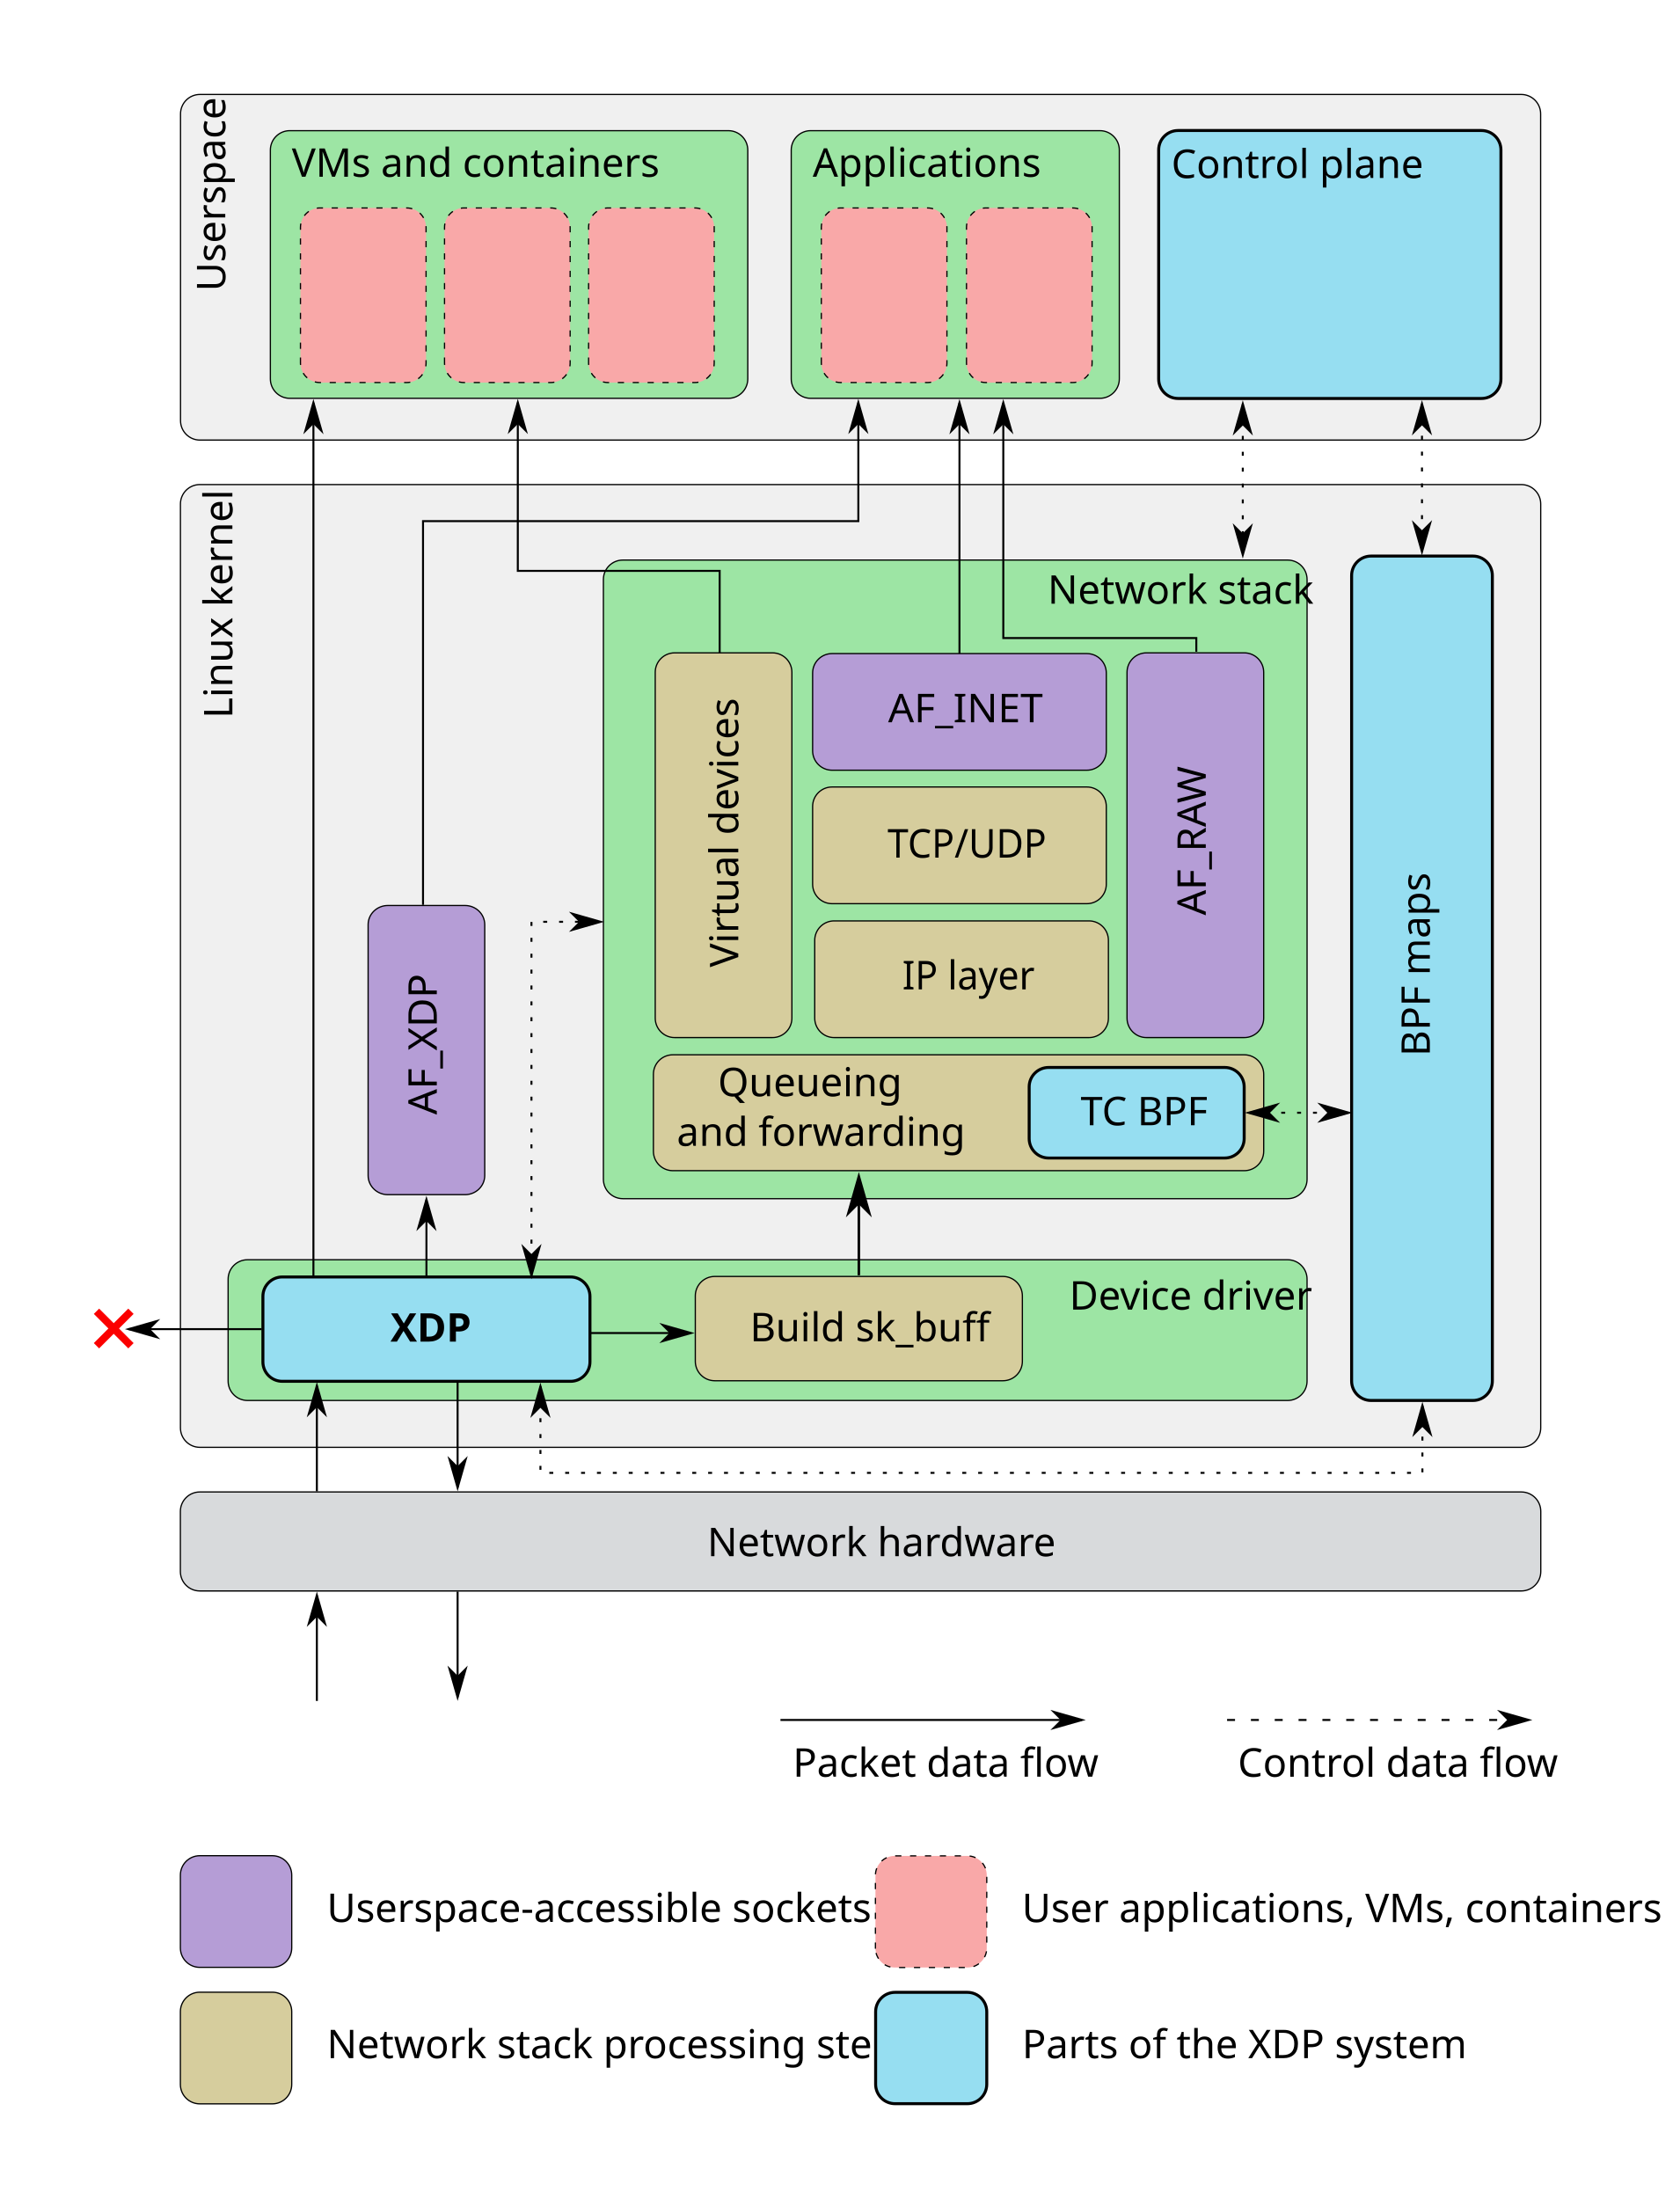
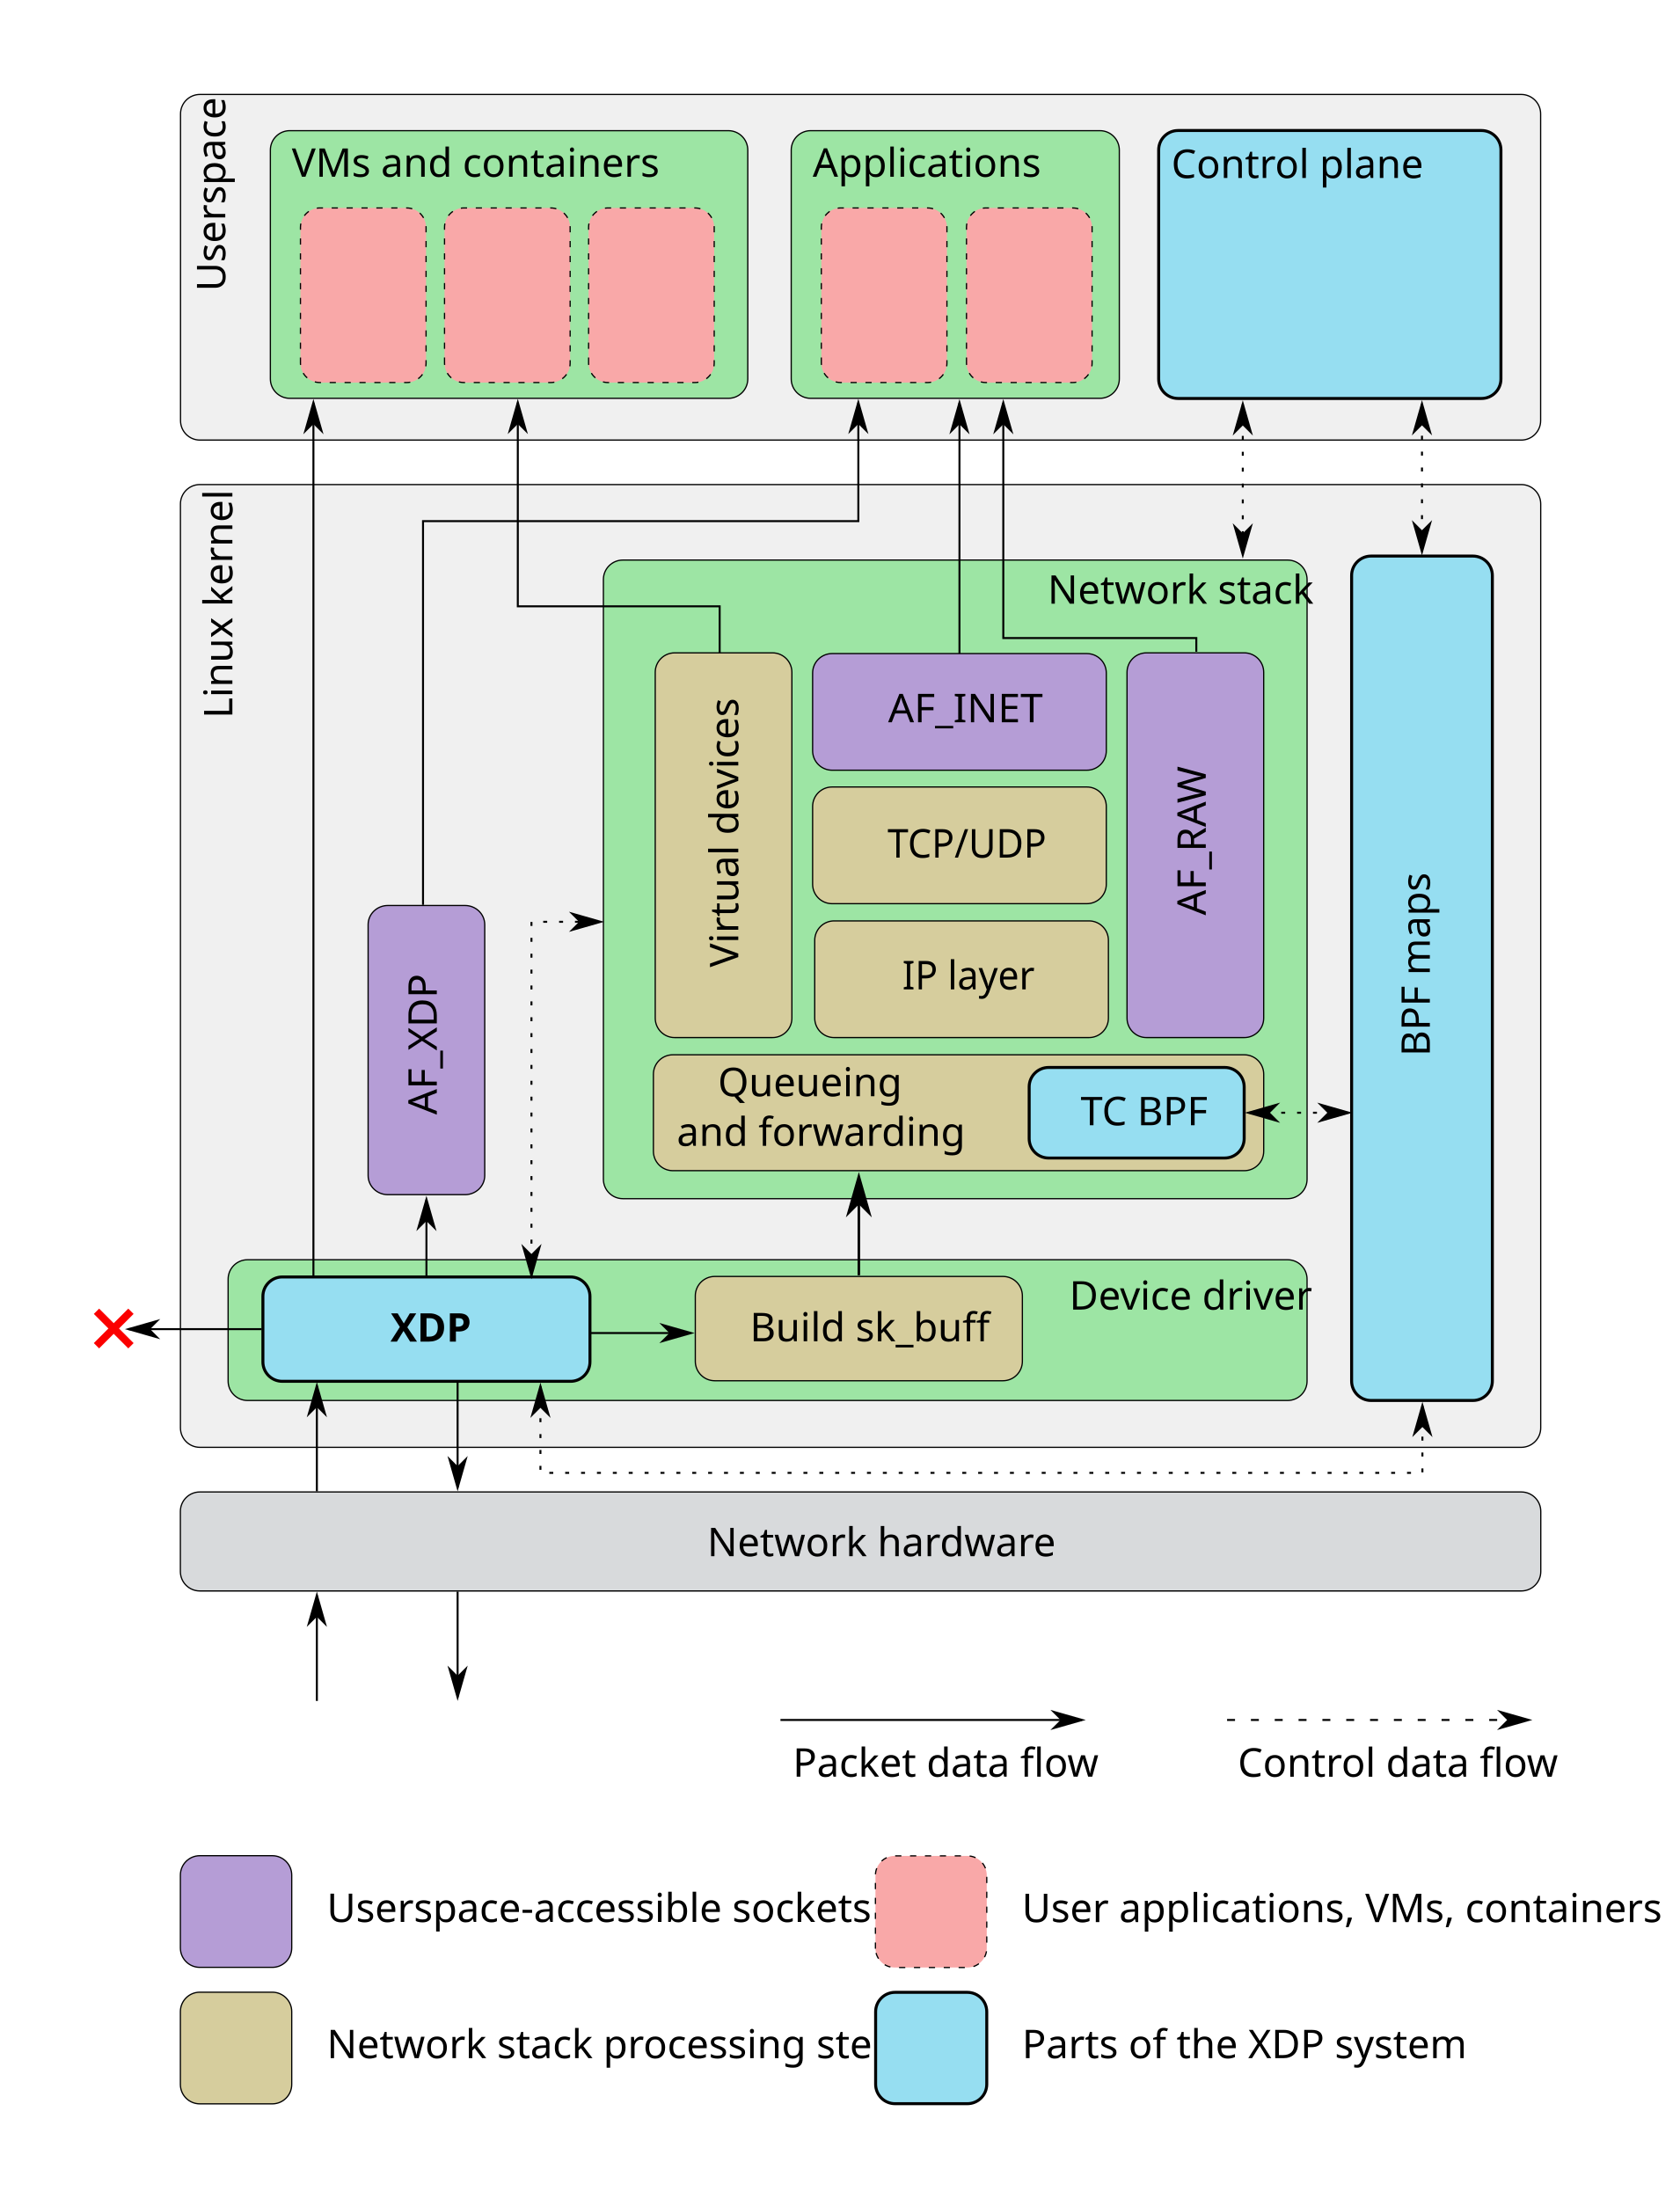
<svg xmlns="http://www.w3.org/2000/svg" width="179.042mm" height="234.377mm" viewBox="0 0 179.042 234.377" version="1.1" id="svg8">
  <defs id="defs2">
    <marker style="overflow:visible" id="marker1504" refX="0" refY="0" orient="auto">
      <path transform="matrix(-0.8,0,0,-0.8,-10,0)" style="fill:#000000;fill-opacity:1;fill-rule:evenodd;stroke:#000000;stroke-width:1pt;stroke-opacity:1" d="M 0,0 5,-5 -12.5,0 5,5 Z" id="path1502" />
    </marker>
    <marker orient="auto" refY="0" refX="0" id="marker1328" style="overflow:visible">
      <path id="path1068" d="M 0,0 5,-5 -12.5,0 5,5 Z" style="fill:#000000;fill-opacity:1;fill-rule:evenodd;stroke:#000000;stroke-width:1pt;stroke-opacity:1" transform="matrix(-0.8,0,0,-0.8,-10,0)" />
    </marker>
    <marker style="overflow:visible" id="marker19500" refX="0" refY="0" orient="auto">
      <path transform="matrix(-0.8,0,0,-0.8,-10,0)" style="fill:#000000;fill-opacity:1;fill-rule:evenodd;stroke:#000000;stroke-width:1pt;stroke-opacity:1" d="M 0,0 5,-5 -12.5,0 5,5 Z" id="path19498" />
    </marker>
    <marker style="overflow:visible" id="marker18938" refX="0" refY="0" orient="auto">
      <path transform="matrix(0.8,0,0,0.8,10,0)" style="fill:#000000;fill-opacity:1;fill-rule:evenodd;stroke:#000000;stroke-width:1pt;stroke-opacity:1" d="M 0,0 5,-5 -12.5,0 5,5 Z" id="path18936" />
    </marker>
    <marker orient="auto" refY="0" refX="0" id="marker18414" style="overflow:visible">
      <path id="path18412" d="M 0,0 5,-5 -12.5,0 5,5 Z" style="fill:#000000;fill-opacity:1;fill-rule:evenodd;stroke:#000000;stroke-width:1pt;stroke-opacity:1" transform="matrix(-0.8,0,0,-0.8,-10,0)" />
    </marker>
    <marker style="overflow:visible" id="marker18194" refX="0" refY="0" orient="auto">
      <path transform="matrix(0.8,0,0,0.8,10,0)" style="fill:#000000;fill-opacity:1;fill-rule:evenodd;stroke:#000000;stroke-width:1pt;stroke-opacity:1" d="M 0,0 5,-5 -12.5,0 5,5 Z" id="path18192" />
    </marker>
    <marker style="overflow:visible" id="marker17589" refX="0" refY="0" orient="auto">
      <path transform="matrix(-0.8,0,0,-0.8,-10,0)" style="fill:#000000;fill-opacity:1;fill-rule:evenodd;stroke:#000000;stroke-width:1pt;stroke-opacity:1" d="M 0,0 5,-5 -12.5,0 5,5 Z" id="path17587" />
    </marker>
    <marker orient="auto" refY="0" refX="0" id="marker17381" style="overflow:visible">
      <path id="path17379" d="M 0,0 5,-5 -12.5,0 5,5 Z" style="fill:#000000;fill-opacity:1;fill-rule:evenodd;stroke:#000000;stroke-width:1pt;stroke-opacity:1" transform="matrix(0.8,0,0,0.8,10,0)" />
    </marker>
    <marker orient="auto" refY="0" refX="0" id="marker16937" style="overflow:visible">
      <path id="path16935" d="M 0,0 5,-5 -12.5,0 5,5 Z" style="fill:#000000;fill-opacity:1;fill-rule:evenodd;stroke:#000000;stroke-width:1pt;stroke-opacity:1" transform="matrix(-0.8,0,0,-0.8,-10,0)" />
    </marker>
    <marker style="overflow:visible" id="marker16467" refX="0" refY="0" orient="auto">
      <path transform="matrix(-0.8,0,0,-0.8,-10,0)" style="fill:#000000;fill-opacity:1;fill-rule:evenodd;stroke:#000000;stroke-width:1pt;stroke-opacity:1" d="M 0,0 5,-5 -12.5,0 5,5 Z" id="path16465" />
    </marker>
    <marker orient="auto" refY="0" refX="0" id="marker13022" style="overflow:visible">
      <path id="path13020" d="M 0,0 5,-5 -12.5,0 5,5 Z" style="fill:#000000;fill-opacity:1;fill-rule:evenodd;stroke:#000000;stroke-width:1pt;stroke-opacity:1" transform="matrix(-0.8,0,0,-0.8,-10,0)" />
    </marker>
    <marker orient="auto" refY="0" refX="0" id="marker12326" style="overflow:visible">
      <path id="path12324" d="M 0,0 5,-5 -12.5,0 5,5 Z" style="fill:#000000;fill-opacity:1;fill-rule:evenodd;stroke:#000000;stroke-width:1pt;stroke-opacity:1" transform="matrix(-0.8,0,0,-0.8,-10,0)" />
    </marker>
    <marker style="overflow:visible" id="marker10269" refX="0" refY="0" orient="auto">
      <path transform="matrix(-0.8,0,0,-0.8,-10,0)" style="fill:#000000;fill-opacity:1;fill-rule:evenodd;stroke:#000000;stroke-width:1pt;stroke-opacity:1" d="M 0,0 5,-5 -12.5,0 5,5 Z" id="path10267" />
    </marker>
    <marker orient="auto" refY="0" refX="0" id="marker9035" style="overflow:visible">
      <path id="path9033" d="M 0,0 5,-5 -12.5,0 5,5 Z" style="fill:#000000;fill-opacity:1;fill-rule:evenodd;stroke:#000000;stroke-width:1pt;stroke-opacity:1" transform="matrix(-0.8,0,0,-0.8,-10,0)" />
    </marker>
    <marker style="overflow:visible" id="marker8605" refX="0" refY="0" orient="auto">
      <path transform="matrix(0.8,0,0,0.8,10,0)" style="fill:#000000;fill-opacity:1;fill-rule:evenodd;stroke:#000000;stroke-width:1pt;stroke-opacity:1" d="M 0,0 5,-5 -12.5,0 5,5 Z" id="path8603" />
    </marker>
    <marker style="overflow:visible" id="marker8463" refX="0" refY="0" orient="auto">
      <path transform="matrix(0.8,0,0,0.8,10,0)" style="fill:#000000;fill-opacity:1;fill-rule:evenodd;stroke:#000000;stroke-width:1pt;stroke-opacity:1" d="M 0,0 5,-5 -12.5,0 5,5 Z" id="path8461" />
    </marker>
    <marker orient="auto" refY="0" refX="0" id="marker7677" style="overflow:visible">
      <path id="path7675" d="M 0,0 5,-5 -12.5,0 5,5 Z" style="fill:#000000;fill-opacity:1;fill-rule:evenodd;stroke:#000000;stroke-width:1pt;stroke-opacity:1" transform="matrix(-0.8,0,0,-0.8,-10,0)" />
    </marker>
    <marker orient="auto" refY="0" refX="0" id="marker7661" style="overflow:visible">
      <path id="path7659" d="M 0,0 5,-5 -12.5,0 5,5 Z" style="fill:#000000;fill-opacity:1;fill-rule:evenodd;stroke:#000000;stroke-width:1pt;stroke-opacity:1" transform="matrix(-0.8,0,0,-0.8,-10,0)" />
    </marker>
    <marker orient="auto" refY="0" refX="0" id="marker7537" style="overflow:visible">
      <path id="path7535" d="M 0,0 5,-5 -12.5,0 5,5 Z" style="fill:#000000;fill-opacity:1;fill-rule:evenodd;stroke:#000000;stroke-width:1pt;stroke-opacity:1" transform="matrix(-0.8,0,0,-0.8,-10,0)" />
    </marker>
    <marker orient="auto" refY="0" refX="0" id="marker7389" style="overflow:visible">
      <path id="path7387" d="M 0,0 5,-5 -12.5,0 5,5 Z" style="fill:#000000;fill-opacity:1;fill-rule:evenodd;stroke:#000000;stroke-width:1pt;stroke-opacity:1" transform="matrix(0.8,0,0,0.8,10,0)" />
    </marker>
    <marker orient="auto" refY="0" refX="0" id="marker7379" style="overflow:visible">
      <path id="path7377" d="M 0,0 5,-5 -12.5,0 5,5 Z" style="fill:#000000;fill-opacity:1;fill-rule:evenodd;stroke:#000000;stroke-width:1pt;stroke-opacity:1" transform="matrix(0.8,0,0,0.8,10,0)" />
    </marker>
    <marker orient="auto" refY="0" refX="0" id="marker7267" style="overflow:visible">
      <path id="path7265" d="M 0,0 5,-5 -12.5,0 5,5 Z" style="fill:#000000;fill-opacity:1;fill-rule:evenodd;stroke:#000000;stroke-width:1pt;stroke-opacity:1" transform="matrix(0.8,0,0,0.8,10,0)" />
    </marker>
    <marker orient="auto" refY="0" refX="0" id="marker6837" style="overflow:visible">
      <path id="path6835" d="M 0,0 5,-5 -12.5,0 5,5 Z" style="fill:#000000;fill-opacity:1;fill-rule:evenodd;stroke:#000000;stroke-width:1pt;stroke-opacity:1" transform="matrix(-0.4,0,0,-0.4,-4,0)" />
    </marker>
    <marker orient="auto" refY="0" refX="0" id="marker6713" style="overflow:visible">
      <path id="path6711" d="M 0,0 5,-5 -12.5,0 5,5 Z" style="fill:#000000;fill-opacity:1;fill-rule:evenodd;stroke:#000000;stroke-width:1pt;stroke-opacity:1" transform="matrix(0.4,0,0,0.4,4,0)" />
    </marker>
    <marker style="overflow:visible" id="marker6431" refX="0" refY="0" orient="auto">
      <path transform="matrix(-0.4,0,0,-0.4,-4,0)" style="fill:#000000;fill-opacity:1;fill-rule:evenodd;stroke:#000000;stroke-width:1pt;stroke-opacity:1" d="M 0,0 5,-5 -12.5,0 5,5 Z" id="path6429" />
    </marker>
    <marker style="overflow:visible" id="marker6421" refX="0" refY="0" orient="auto">
      <path transform="matrix(-0.4,0,0,-0.4,-4,0)" style="fill:#000000;fill-opacity:1;fill-rule:evenodd;stroke:#000000;stroke-width:1pt;stroke-opacity:1" d="M 0,0 5,-5 -12.5,0 5,5 Z" id="path6419" />
    </marker>
    <marker orient="auto" refY="0" refX="0" id="marker5585" style="overflow:visible">
      <path id="path5583" d="M 0,0 5,-5 -12.5,0 5,5 Z" style="fill:#000000;fill-opacity:1;fill-rule:evenodd;stroke:#000000;stroke-width:1pt;stroke-opacity:1" transform="matrix(-0.8,0,0,-0.8,-10,0)" />
    </marker>
    <marker orient="auto" refY="0" refX="0" id="marker5539" style="overflow:visible">
      <path id="path5537" d="M 0,0 5,-5 -12.5,0 5,5 Z" style="fill:#000000;fill-opacity:1;fill-rule:evenodd;stroke:#000000;stroke-width:1pt;stroke-opacity:1" transform="matrix(-0.8,0,0,-0.8,-10,0)" />
    </marker>
    <marker style="overflow:visible" id="marker5476" refX="0" refY="0" orient="auto">
      <path transform="matrix(-0.8,0,0,-0.8,-10,0)" style="fill:#000000;fill-opacity:1;fill-rule:evenodd;stroke:#000000;stroke-width:1pt;stroke-opacity:1" d="M 0,0 5,-5 -12.5,0 5,5 Z" id="path5474" />
    </marker>
    <marker style="overflow:visible" id="marker5414" refX="0" refY="0" orient="auto">
      <path transform="matrix(-0.8,0,0,-0.8,-10,0)" style="fill:#000000;fill-opacity:1;fill-rule:evenodd;stroke:#000000;stroke-width:1pt;stroke-opacity:1" d="M 0,0 5,-5 -12.5,0 5,5 Z" id="path5412" />
    </marker>
    <marker style="overflow:visible" id="marker5392" refX="0" refY="0" orient="auto">
      <path transform="matrix(-0.8,0,0,-0.8,-10,0)" style="fill:#000000;fill-opacity:1;fill-rule:evenodd;stroke:#000000;stroke-width:1pt;stroke-opacity:1" d="M 0,0 5,-5 -12.5,0 5,5 Z" id="path5390" />
    </marker>
    <marker orient="auto" refY="0" refX="0" id="Arrow1Lend" style="overflow:visible">
      <path id="path5111" d="M 0,0 5,-5 -12.5,0 5,5 Z" style="fill:#000000;fill-opacity:1;fill-rule:evenodd;stroke:#000000;stroke-width:1pt;stroke-opacity:1" transform="matrix(-0.8,0,0,-0.8,-10,0)" />
    </marker>
    <marker style="overflow:visible" id="marker9209-7" refX="0" refY="0" orient="auto">
      <path transform="matrix(-0.8,0,0,-0.8,-10,0)" style="fill:#000000;fill-opacity:1;fill-rule:evenodd;stroke:#000000;stroke-width:1pt;stroke-opacity:1" d="M 0,0 5,-5 -12.5,0 5,5 Z" id="path9207-7" />
    </marker>
    <marker orient="auto" refY="0" refX="0" id="marker13022-6" style="overflow:visible">
      <path id="path13020-9" d="M 0,0 5,-5 -12.5,0 5,5 Z" style="fill:#000000;fill-opacity:1;fill-rule:evenodd;stroke:#000000;stroke-width:1pt;stroke-opacity:1" transform="matrix(-0.8,0,0,-0.8,-10,0)" />
    </marker>
    <marker style="overflow:visible" id="marker9209-7-6" refX="0" refY="0" orient="auto">
      <path transform="matrix(-0.8,0,0,-0.8,-10,0)" style="fill:#000000;fill-opacity:1;fill-rule:evenodd;stroke:#000000;stroke-width:1pt;stroke-opacity:1" d="M 0,0 5,-5 -12.5,0 5,5 Z" id="path9207-7-5" />
    </marker>
    <marker style="overflow:visible" id="marker9209-7-3" refX="0" refY="0" orient="auto">
      <path transform="matrix(-0.8,0,0,-0.8,-10,0)" style="fill:#000000;fill-opacity:1;fill-rule:evenodd;stroke:#000000;stroke-width:1pt;stroke-opacity:1" d="M 0,0 5,-5 -12.5,0 5,5 Z" id="path9207-7-8" />
    </marker>
    <marker style="overflow:visible" id="marker9209-7-6-7" refX="0" refY="0" orient="auto">
      <path transform="matrix(-0.8,0,0,-0.8,-10,0)" style="fill:#000000;fill-opacity:1;fill-rule:evenodd;stroke:#000000;stroke-width:1pt;stroke-opacity:1" d="M 0,0 5,-5 -12.5,0 5,5 Z" id="path9207-7-5-5" />
    </marker>
  </defs>
  <g id="layer1" transform="translate(-15.16183,-92.41124)">
    <rect rx="2.071" style="opacity:1;fill:#f0f0f0;fill-opacity:1;fill-rule:evenodd;stroke:#000000;stroke-width:0.132;stroke-linecap:square;stroke-linejoin:round;stroke-miterlimit:4;stroke-dasharray:none;stroke-dashoffset:0;stroke-opacity:1" id="rect4518-0-8-3" width="144.986" height="102.615" x="34.394" y="144.057" ry="2.071" />
    <rect rx="2.071" style="opacity:1;fill:#9de5a4;fill-opacity:1;fill-rule:evenodd;stroke:#000000;stroke-width:0.132;stroke-linecap:square;stroke-linejoin:round;stroke-miterlimit:4;stroke-dasharray:none;stroke-dashoffset:0;stroke-opacity:1" id="rect4518-0-8" width="115" height="15" x="39.476" y="226.679" ry="2.071" />
    <rect style="opacity:1;fill:#d8dadc;fill-opacity:1;fill-rule:evenodd;stroke:#000000;stroke-width:0.132;stroke-linecap:square;stroke-linejoin:round;stroke-miterlimit:4;stroke-dasharray:none;stroke-dashoffset:0;stroke-opacity:1" id="rect4518-0" width="145" height="10.551" x="34.387" y="251.43" ry="2.071" rx="2.071" />
    <text xml:space="preserve" style="font-style:normal;font-variant:normal;font-weight:normal;font-stretch:normal;font-size:4.233px;line-height:125%;font-family:'Gentium Basic';-inkscape-font-specification:'Gentium Basic';letter-spacing:0px;word-spacing:0px;fill:#000000;fill-opacity:1;stroke:none;stroke-width:0.265px;stroke-linecap:butt;stroke-linejoin:miter;stroke-opacity:1" x="90.545" y="258.276" id="text4522-4">
      <tspan id="tspan4520-7" x="90.545" y="258.276" style="stroke-width:0.265px">Network hardware</tspan>
    </text>
    <text xml:space="preserve" style="font-style:normal;font-variant:normal;font-weight:normal;font-stretch:normal;font-size:4.233px;line-height:125%;font-family:'Gentium Basic';-inkscape-font-specification:'Gentium Basic';letter-spacing:0px;word-spacing:0px;fill:#000000;fill-opacity:1;stroke:none;stroke-width:0.265px;stroke-linecap:butt;stroke-linejoin:miter;stroke-opacity:1" x="-168.974" y="39.933" id="text4584" transform="rotate(-90)">
      <tspan id="tspan4582" x="-168.974" y="39.933" style="stroke-width:0.265px">Linux kernel</tspan>
    </text>
    <rect style="opacity:1;fill:#96def1;fill-opacity:1;fill-rule:evenodd;stroke:#000000;stroke-width:0.318;stroke-linecap:square;stroke-linejoin:round;stroke-miterlimit:4;stroke-dasharray:none;stroke-dashoffset:0;stroke-opacity:1" id="rect4518-0-3-6" width="15" height="90" x="159.225" y="151.679" ry="2.071" rx="2.071" />
    <text xml:space="preserve" style="font-style:normal;font-variant:normal;font-weight:normal;font-stretch:normal;font-size:4.233px;line-height:125%;font-family:'Gentium Basic';-inkscape-font-specification:'Gentium Basic';letter-spacing:0px;word-spacing:0px;fill:#000000;fill-opacity:1;stroke:none;stroke-width:0.265px;stroke-linecap:butt;stroke-linejoin:miter;stroke-opacity:1" x="-204.99" y="167.562" id="text4635" transform="rotate(-90)">
      <tspan id="tspan4633" x="-204.99" y="167.562" style="stroke-width:0.265px">BPF maps</tspan>
    </text>
    <rect style="opacity:1;fill:#96def1;fill-opacity:1;fill-rule:evenodd;stroke:#000000;stroke-width:0.318;stroke-linecap:square;stroke-linejoin:round;stroke-miterlimit:4;stroke-dasharray:none;stroke-dashoffset:0;stroke-opacity:1" id="rect4518-0-3-0" width="34.86" height="11.123" x="43.183" y="228.514" ry="2.071" rx="2.071" />
    <text xml:space="preserve" style="font-style:normal;font-variant:normal;font-weight:normal;font-stretch:normal;font-size:4.233px;line-height:125%;font-family:'Gentium Basic';-inkscape-font-specification:'Gentium Basic';letter-spacing:0px;word-spacing:0px;fill:#000000;fill-opacity:1;stroke:none;stroke-width:0.265px;stroke-linecap:butt;stroke-linejoin:miter;stroke-opacity:1" x="56.782" y="235.408" id="text4654">
      <tspan id="tspan4652" x="56.782" y="235.408" style="font-style:normal;font-variant:normal;font-weight:bold;font-stretch:normal;font-family:'Gentium Basic';-inkscape-font-specification:'Gentium Basic Bold';stroke-width:0.265px">XDP</tspan>
    </text>
    <rect style="opacity:1;fill:#9de5a4;fill-opacity:1;fill-rule:evenodd;stroke:#000000;stroke-width:0.132;stroke-linecap:square;stroke-linejoin:round;stroke-miterlimit:4;stroke-dasharray:none;stroke-dashoffset:0;stroke-opacity:1" id="rect4518-0-3-2" width="75.002" height="68.065" x="79.475" y="152.104" ry="2.071" rx="2.071" />
    <text xml:space="preserve" style="font-style:normal;font-variant:normal;font-weight:normal;font-stretch:normal;font-size:4.233px;line-height:125%;font-family:'Gentium Basic';-inkscape-font-specification:'Gentium Basic';letter-spacing:0px;word-spacing:0px;fill:#000000;fill-opacity:1;stroke:none;stroke-width:0.265px;stroke-linecap:butt;stroke-linejoin:miter;stroke-opacity:1" x="126.83" y="156.761" id="text4673">
      <tspan id="tspan4671" x="126.83" y="156.761" style="stroke-width:0.265px">Network stack</tspan>
    </text>
    <flowRoot xml:space="preserve" id="flowRoot4675" style="font-style:normal;font-variant:normal;font-weight:normal;font-stretch:normal;font-size:16px;line-height:125%;font-family:'Gentium Basic';-inkscape-font-specification:'Gentium Basic';letter-spacing:0px;word-spacing:0px;fill:#000000;fill-opacity:1;stroke:none;stroke-width:1px;stroke-linecap:butt;stroke-linejoin:miter;stroke-opacity:1" transform="scale(0.2645833)">
      <flowRegion id="flowRegion4677">
        <rect id="rect4679" width="240" height="38.571" x="335" y="538.234" />
      </flowRegion>
      <flowPara id="flowPara4681" />
    </flowRoot>
    <text xml:space="preserve" style="font-style:normal;font-variant:normal;font-weight:normal;font-stretch:normal;font-size:4.233px;line-height:125%;font-family:'Gentium Basic';-inkscape-font-specification:'Gentium Basic';letter-spacing:0px;word-spacing:0px;fill:#000000;fill-opacity:1;stroke:none;stroke-width:0.265px;stroke-linecap:butt;stroke-linejoin:miter;stroke-opacity:1" x="129.139" y="231.992" id="text4779">
      <tspan id="tspan4777" x="129.139" y="231.992" style="stroke-width:0.265px">Device driver</tspan>
    </text>
    <rect style="opacity:1;fill:#d6cd9d;fill-opacity:1;fill-rule:evenodd;stroke:#000000;stroke-width:0.132;stroke-linecap:square;stroke-linejoin:round;stroke-miterlimit:4;stroke-dasharray:none;stroke-dashoffset:0;stroke-opacity:1" id="rect4518-0-3-5" width="65.05" height="12.351" x="84.805" y="204.835" ry="2.071" rx="2.071" />
    <text xml:space="preserve" style="font-style:normal;font-variant:normal;font-weight:normal;font-stretch:normal;font-size:4.233px;line-height:125%;font-family:'Gentium Basic';-inkscape-font-specification:'Gentium Basic';text-align:center;letter-spacing:0px;word-spacing:0px;text-anchor:middle;fill:#000000;fill-opacity:1;stroke:none;stroke-width:0.265px;stroke-linecap:butt;stroke-linejoin:miter;stroke-opacity:1" x="105.422" y="209.249" id="text4700">
      <tspan id="tspan4698" x="105.89" y="209.249" style="text-align:center;text-anchor:middle;stroke-width:0.265px">Queueing </tspan>
      <tspan x="105.422" y="214.541" style="text-align:center;text-anchor:middle;stroke-width:0.265px" id="tspan3501">and forwarding</tspan>
    </text>
    <rect style="opacity:1;fill:#96def1;fill-opacity:1;fill-rule:evenodd;stroke:#000000;stroke-width:0.318;stroke-linecap:square;stroke-linejoin:round;stroke-miterlimit:4;stroke-dasharray:none;stroke-dashoffset:0;stroke-opacity:1" id="rect4518-0-3-0-0" width="22.916" height="9.653" x="124.857" y="206.184" ry="2.071" rx="2.071" />
    <text xml:space="preserve" style="font-style:normal;font-variant:normal;font-weight:normal;font-stretch:normal;font-size:4.233px;line-height:125%;font-family:'Gentium Basic';-inkscape-font-specification:'Gentium Basic';letter-spacing:0px;word-spacing:0px;fill:#000000;fill-opacity:1;stroke:none;stroke-width:0.265px;stroke-linecap:butt;stroke-linejoin:miter;stroke-opacity:1" x="130.334" y="212.344" id="text4654-8">
      <tspan id="tspan4652-3" x="130.334" y="212.344" style="stroke-width:0.265px">TC BPF</tspan>
    </text>
    <rect style="opacity:1;fill:#d6cd9d;fill-opacity:1;fill-rule:evenodd;stroke:#000000;stroke-width:0.132;stroke-linecap:square;stroke-linejoin:round;stroke-miterlimit:4;stroke-dasharray:none;stroke-dashoffset:0;stroke-opacity:1" id="rect4518-0-3-5-9-5" width="31.302" height="12.437" x="101.776" y="176.291" ry="2.071" rx="2.071" />
    <text xml:space="preserve" style="font-style:normal;font-variant:normal;font-weight:normal;font-stretch:normal;font-size:4.129px;line-height:125%;font-family:'Gentium Basic';-inkscape-font-specification:'Gentium Basic';letter-spacing:0px;word-spacing:0px;fill:#000000;fill-opacity:1;stroke:none;stroke-width:0.258px;stroke-linecap:butt;stroke-linejoin:miter;stroke-opacity:1" x="112.583" y="179.2" id="text4753" transform="scale(0.9748784,1.025769)">
      <tspan id="tspan4751" x="112.583" y="179.2" style="stroke-width:0.258px">TCP/UDP</tspan>
    </text>
    <rect style="opacity:1;fill:#b59dd6;fill-opacity:1;fill-rule:evenodd;stroke:#000000;stroke-width:0.132;stroke-linecap:square;stroke-linejoin:round;stroke-miterlimit:4;stroke-dasharray:none;stroke-dashoffset:0;stroke-opacity:1" id="rect4518-0-3-5-9-5-6-8" width="31.302" height="12.43" x="101.776" y="162.073" ry="2.071" rx="2.071" />
    <text xml:space="preserve" style="font-style:normal;font-variant:normal;font-weight:normal;font-stretch:normal;font-size:4.28px;line-height:125%;font-family:'Gentium Basic';-inkscape-font-specification:'Gentium Basic';letter-spacing:0px;word-spacing:0px;fill:#000000;fill-opacity:1;stroke:none;stroke-width:0.267px;stroke-linecap:butt;stroke-linejoin:miter;stroke-opacity:1" x="108.609" y="171.285" id="text4798-2" transform="scale(1.011156,0.988967)">
      <tspan id="tspan4796-1" x="108.609" y="171.285" style="stroke-width:0.267px">AF_INET</tspan>
    </text>
    <rect rx="2.071" style="opacity:1;fill:#f0f0f0;fill-opacity:1;fill-rule:evenodd;stroke:#000000;stroke-width:0.132;stroke-linecap:square;stroke-linejoin:round;stroke-miterlimit:4;stroke-dasharray:none;stroke-dashoffset:0;stroke-opacity:1" id="rect4518-0-8-3-5" width="144.968" height="36.84" x="34.403" y="102.477" ry="2.071" />
    <text xml:space="preserve" style="font-style:normal;font-variant:normal;font-weight:normal;font-stretch:normal;font-size:4.233px;line-height:125%;font-family:'Gentium Basic';-inkscape-font-specification:'Gentium Basic';letter-spacing:0px;word-spacing:0px;fill:#000000;fill-opacity:1;stroke:none;stroke-width:0.265px;stroke-linecap:butt;stroke-linejoin:miter;stroke-opacity:1" x="-123.458" y="39.168" id="text5008" transform="rotate(-90)">
      <tspan id="tspan5006" x="-123.458" y="39.168" style="stroke-width:0.265px">Userspace</tspan>
    </text>
    <rect style="opacity:1;fill:#96def1;fill-opacity:1;fill-rule:evenodd;stroke:#000000;stroke-width:0.318;stroke-linecap:square;stroke-linejoin:round;stroke-miterlimit:4;stroke-dasharray:none;stroke-dashoffset:0;stroke-opacity:1" id="rect4518-0-3-2-0" width="36.48" height="28.558" x="138.66" y="106.323" ry="2.071" rx="2.071" />
    <text xml:space="preserve" style="font-style:normal;font-variant:normal;font-weight:normal;font-stretch:normal;font-size:4.233px;line-height:125%;font-family:'Gentium Basic';-inkscape-font-specification:'Gentium Basic';letter-spacing:0px;word-spacing:0px;fill:#000000;fill-opacity:1;stroke:none;stroke-width:0.265px;stroke-linecap:butt;stroke-linejoin:miter;stroke-opacity:1" x="140.006" y="111.381" id="text5027">
      <tspan id="tspan5025" x="140.006" y="111.381" style="stroke-width:0.265px">Control plane</tspan>
    </text>
    <path style="fill:none;fill-opacity:0.75;fill-rule:evenodd;stroke:#000000;stroke-width:0.212;stroke-linecap:butt;stroke-linejoin:miter;stroke-miterlimit:4;stroke-dasharray:none;stroke-dashoffset:0;stroke-opacity:1;marker-end:url(#marker5414)" d="M 48.568,228.438 V 135.342" id="path5077" />
    <path style="fill:none;fill-opacity:0.75;fill-rule:evenodd;stroke:#000000;stroke-width:0.212;stroke-linecap:butt;stroke-linejoin:miter;stroke-miterlimit:4;stroke-dasharray:none;stroke-dashoffset:0;stroke-opacity:1;marker-end:url(#Arrow1Lend)" d="M 117.427,162.073 V 135.354" id="path5081" />
    <path style="fill:none;fill-opacity:0.75;fill-rule:evenodd;stroke:#000000;stroke-width:0.212;stroke-linecap:butt;stroke-linejoin:miter;stroke-miterlimit:4;stroke-dasharray:0.423, 1.27;stroke-dashoffset:0;stroke-opacity:1;marker-start:url(#marker7389);marker-end:url(#marker7677)" d="m 166.725,135.467 v 15.737" id="path5520" />
    <path style="fill:none;fill-opacity:0.75;fill-rule:evenodd;stroke:#000000;stroke-width:0.212;stroke-linecap:butt;stroke-linejoin:miter;stroke-miterlimit:4;stroke-dasharray:0.423, 1.27;stroke-dashoffset:0;stroke-opacity:1;marker-start:url(#marker7267);marker-end:url(#marker7537)" d="M 158.916,211.01 H 148.249" id="path5915" />
    <rect style="opacity:1;fill:#b59dd6;fill-opacity:1;fill-rule:evenodd;stroke:#000000;stroke-width:0.132;stroke-linecap:square;stroke-linejoin:round;stroke-miterlimit:4;stroke-dasharray:none;stroke-dashoffset:0;stroke-opacity:1" id="rect4518-0-3-5-9-5-6-5" width="30.821" height="12.43" x="-219.743" y="54.398" ry="2.104" rx="2.04" transform="rotate(-90)" />
    <text xml:space="preserve" style="font-style:normal;font-variant:normal;font-weight:normal;font-stretch:normal;font-size:4.247px;line-height:125%;font-family:'Gentium Basic';-inkscape-font-specification:'Gentium Basic';letter-spacing:0px;word-spacing:0px;fill:#000000;fill-opacity:1;stroke:none;stroke-width:0.212;stroke-linecap:butt;stroke-linejoin:miter;stroke-miterlimit:4;stroke-dasharray:none;stroke-opacity:1" x="-210.509" y="61.928" id="text4798-8" transform="matrix(0,-1.003363,0.9966483,0,0,0)">
      <tspan id="tspan4796-5" x="-210.509" y="61.928" style="stroke-width:0.212;stroke-miterlimit:4;stroke-dasharray:none">AF_XDP</tspan>
    </text>
    <path style="fill:none;fill-opacity:0.75;fill-rule:evenodd;stroke:#000000;stroke-width:0.212;stroke-linecap:butt;stroke-linejoin:miter;stroke-miterlimit:4;stroke-dasharray:none;stroke-dashoffset:0;stroke-opacity:1;marker-end:url(#marker9035)" d="m 60.614,228.438 v -8.163" id="path9025" />
    <rect style="opacity:1;fill:#d6cd9d;fill-opacity:1;fill-rule:evenodd;stroke:#000000;stroke-width:0.132;stroke-linecap:square;stroke-linejoin:round;stroke-miterlimit:4;stroke-dasharray:none;stroke-dashoffset:0;stroke-opacity:1" id="rect4518-0-3-5-9-5-6-8-3" width="41.005" height="14.567" x="-203" y="85" ry="2.071" rx="2.071" transform="rotate(-90)" />
    <rect style="opacity:1;fill:#b59dd6;fill-opacity:1;fill-rule:evenodd;stroke:#000000;stroke-width:0.132;stroke-linecap:square;stroke-linejoin:round;stroke-miterlimit:4;stroke-dasharray:none;stroke-dashoffset:0;stroke-opacity:1" id="rect4518-0-3-5-9-5-6-8-3-0" width="41.005" height="14.567" x="-203" y="135.287" ry="2.071" rx="2.071" transform="rotate(-90)" />
    <text xml:space="preserve" style="font-style:normal;font-variant:normal;font-weight:normal;font-stretch:normal;font-size:4.233px;line-height:125%;font-family:'Gentium Basic';-inkscape-font-specification:'Gentium Basic';letter-spacing:0px;word-spacing:0px;fill:#000000;fill-opacity:1;stroke:none;stroke-width:0.265px;stroke-linecap:butt;stroke-linejoin:miter;stroke-opacity:1" x="-189.97" y="143.678" id="text9785" transform="rotate(-90)">
      <tspan id="tspan9783" x="-189.97" y="143.678" style="stroke-width:0.265px">AF_RAW</tspan>
    </text>
    <text xml:space="preserve" style="font-style:normal;font-variant:normal;font-weight:normal;font-stretch:normal;font-size:4.233px;line-height:125%;font-family:'Gentium Basic';-inkscape-font-specification:'Gentium Basic';letter-spacing:0px;word-spacing:0px;fill:#000000;fill-opacity:1;stroke:none;stroke-width:0.265px;stroke-linecap:butt;stroke-linejoin:miter;stroke-opacity:1" x="-195.499" y="93.855" id="text9789" transform="rotate(-90)">
      <tspan id="tspan9787" x="-195.499" y="93.855" style="stroke-width:0.265px">Virtual devices</tspan>
    </text>
    <path style="fill:none;fill-opacity:0.75;fill-rule:evenodd;stroke:#000000;stroke-width:0.212;stroke-linecap:butt;stroke-linejoin:miter;stroke-miterlimit:4;stroke-dasharray:none;stroke-dashoffset:0;stroke-opacity:1;marker-end:url(#marker10269)" d="m 142.672,161.876 v -1.459 h -20.573 v -25.066" id="path10259" />
    <path style="fill:none;fill-opacity:0.75;fill-rule:evenodd;stroke:#000000;stroke-width:0.272;stroke-linecap:butt;stroke-linejoin:miter;stroke-miterlimit:4;stroke-dasharray:none;stroke-opacity:1;marker-end:url(#marker12326)" d="m 106.702,228.334 v -10.476" id="path12316" />
    <g id="g19488" transform="translate(20.00262,6.700732)">
      <g transform="translate(34.49951,-0.1889881)" id="g13505">
        <path style="fill:none;fill-opacity:0.75;fill-rule:evenodd;stroke:#000000;stroke-width:0.212;stroke-linecap:butt;stroke-linejoin:miter;stroke-miterlimit:4;stroke-dasharray:none;stroke-opacity:1;marker-end:url(#marker13022)" d="M 43.845,269.219 H 75.973" id="path13008" />
        <text xml:space="preserve" style="font-style:normal;font-variant:normal;font-weight:normal;font-stretch:normal;font-size:4.233px;line-height:125%;font-family:'Gentium Basic';-inkscape-font-specification:'Gentium Basic';letter-spacing:0px;word-spacing:0px;fill:#000000;fill-opacity:1;stroke:none;stroke-width:0.265px;stroke-linecap:butt;stroke-linejoin:miter;stroke-opacity:1" x="45.168" y="275.266" id="text13012">
          <tspan id="tspan13010" x="45.168" y="275.266" style="stroke-width:0.265px">Packet data flow</tspan>
        </text>
      </g>
      <g id="g19226">
        <path style="fill:none;fill-opacity:0.75;fill-rule:evenodd;stroke:#000000;stroke-width:0.212;stroke-linecap:butt;stroke-linejoin:miter;stroke-miterlimit:4;stroke-dasharray:0.847, 1.693;stroke-dashoffset:0;stroke-opacity:1;marker-end:url(#marker13022-6)" d="m 125.948,269.03 h 32.128" id="path13008-1" />
        <text xml:space="preserve" style="font-style:normal;font-variant:normal;font-weight:normal;font-stretch:normal;font-size:4.233px;line-height:125%;font-family:'Gentium Basic';-inkscape-font-specification:'Gentium Basic';letter-spacing:0px;word-spacing:0px;fill:#000000;fill-opacity:1;stroke:none;stroke-width:0.265px;stroke-linecap:butt;stroke-linejoin:miter;stroke-opacity:1" x="127.087" y="275.077" id="text13012-1">
          <tspan id="tspan13010-9" x="127.087" y="275.077" style="stroke-width:0.265px">Control data flow</tspan>
        </text>
      </g>
    </g>
    <rect style="opacity:1;fill:#9de5a4;fill-opacity:1;fill-rule:evenodd;stroke:#000000;stroke-width:0.132;stroke-linecap:square;stroke-linejoin:round;stroke-miterlimit:4;stroke-dasharray:none;stroke-dashoffset:0;stroke-opacity:1" id="rect4518-0-3-2-0-3" width="34.971" height="28.528" x="99.495" y="106.338" ry="2.071" rx="2.071" />
    <text xml:space="preserve" style="font-style:normal;font-variant:normal;font-weight:normal;font-stretch:normal;font-size:4.233px;line-height:125%;font-family:'Gentium Basic';-inkscape-font-specification:'Gentium Basic';letter-spacing:0px;word-spacing:0px;fill:#000000;fill-opacity:1;stroke:none;stroke-width:0.265px;stroke-linecap:butt;stroke-linejoin:miter;stroke-opacity:1" x="101.784" y="111.248" id="text5106">
      <tspan id="tspan5104" x="101.784" y="111.248" style="stroke-width:0.265px">Applications</tspan>
    </text>
    <rect style="opacity:1;fill:#f9a8a8;fill-opacity:1;fill-rule:evenodd;stroke:#000000;stroke-width:0.132;stroke-linecap:square;stroke-linejoin:round;stroke-miterlimit:4;stroke-dasharray:0.529, 1.058;stroke-dashoffset:0;stroke-opacity:1" id="rect4518-0-3-5-9-5-6-8-3-08-6-2" width="18.609" height="13.388" x="-133.184" y="102.703" ry="2.071" rx="2.071" transform="rotate(-90)" />
    <rect style="opacity:1;fill:#f9a8a8;fill-opacity:1;fill-rule:evenodd;stroke:#000000;stroke-width:0.132;stroke-linecap:square;stroke-linejoin:round;stroke-miterlimit:4;stroke-dasharray:0.529, 1.058;stroke-dashoffset:0;stroke-opacity:1" id="rect4518-0-3-5-9-5-6-8-3-08-6-71" width="18.609" height="13.388" x="-133.184" y="118.175" ry="2.071" rx="2.071" transform="rotate(-90)" />
    <rect style="opacity:1;fill:#d6cd9d;fill-opacity:1;fill-rule:evenodd;stroke:#000000;stroke-width:0.132;stroke-linecap:square;stroke-linejoin:round;stroke-miterlimit:4;stroke-dasharray:none;stroke-dashoffset:0;stroke-opacity:1" id="rect4518-0-3-5-9-5-8" width="31.302" height="12.437" x="102" y="190.563" ry="2.071" rx="2.071" />
    <text xml:space="preserve" style="font-style:normal;font-variant:normal;font-weight:normal;font-stretch:normal;font-size:4.129px;line-height:125%;font-family:'Gentium Basic';-inkscape-font-specification:'Gentium Basic';letter-spacing:0px;word-spacing:0px;fill:#000000;fill-opacity:1;stroke:none;stroke-width:0.258px;stroke-linecap:butt;stroke-linejoin:miter;stroke-opacity:1" x="114.191" y="192.896" id="text4753-4" transform="scale(0.9748784,1.025769)">
      <tspan id="tspan4751-5" x="114.191" y="192.896" style="stroke-width:0.258px">IP layer</tspan>
    </text>
    <g id="g15806" transform="translate(0,0.4051619)">
      <path id="path9199-7" d="m 63.936,239.301 v 11.246" style="fill:none;fill-opacity:0.75;fill-rule:evenodd;stroke:#000000;stroke-width:0.212;stroke-linecap:butt;stroke-linejoin:miter;stroke-miterlimit:4;stroke-dasharray:none;stroke-dashoffset:0;stroke-opacity:1;marker-end:url(#marker9209-7)" />
      <path id="path9199-7-6" d="M 48.936,250.958 V 239.712" style="fill:none;fill-opacity:0.75;fill-rule:evenodd;stroke:#000000;stroke-width:0.212;stroke-linecap:butt;stroke-linejoin:miter;stroke-miterlimit:4;stroke-dasharray:none;stroke-dashoffset:0;stroke-opacity:1;marker-end:url(#marker9209-7-6)" />
    </g>
    <rect style="opacity:1;fill:#d6cd9d;fill-opacity:1;fill-rule:evenodd;stroke:#000000;stroke-width:0.132;stroke-linecap:square;stroke-linejoin:round;stroke-miterlimit:4;stroke-dasharray:none;stroke-dashoffset:0;stroke-opacity:1" id="rect4518-0-3-0-8" width="34.86" height="11.117" x="89.272" y="228.459" ry="2.071" rx="2.071" />
    <text xml:space="preserve" style="font-style:normal;font-variant:normal;font-weight:normal;font-stretch:normal;font-size:4.233px;line-height:125%;font-family:'Gentium Basic';-inkscape-font-specification:'Gentium Basic';letter-spacing:0px;word-spacing:0px;fill:#000000;fill-opacity:1;stroke:none;stroke-width:0.265px;stroke-linecap:butt;stroke-linejoin:miter;stroke-opacity:1" x="95.092" y="235.366" id="text16248">
      <tspan id="tspan16246" x="95.092" y="235.366" style="stroke-width:0.265px">Build sk_buff</tspan>
    </text>
    <path style="fill:none;fill-opacity:0.75;fill-rule:evenodd;stroke:#000000;stroke-width:0.212;stroke-linecap:butt;stroke-linejoin:miter;stroke-miterlimit:4;stroke-dasharray:none;stroke-opacity:1;marker-end:url(#marker16467)" d="M 78.114,234.491 H 88.791" id="path16457" />
    <path style="fill:none;fill-opacity:0.75;fill-rule:evenodd;stroke:#000000;stroke-width:0.212;stroke-linecap:butt;stroke-linejoin:miter;stroke-miterlimit:4;stroke-dasharray:0.423, 1.27;stroke-dashoffset:0;stroke-opacity:1;marker-start:url(#marker8605);marker-end:url(#marker16937)" d="m 72.764,240.182 v 9.213 h 94.006 v -7.166" id="path16909" />
    <path style="fill:none;fill-opacity:0.75;fill-rule:evenodd;stroke:#000000;stroke-width:0.212;stroke-linecap:butt;stroke-linejoin:miter;stroke-miterlimit:4;stroke-dasharray:0.423, 1.27;stroke-dashoffset:0;stroke-opacity:1;marker-start:url(#marker17381);marker-end:url(#marker17589)" d="M 147.626,135.484 V 151.532" id="path17335" />
    <path style="fill:none;fill-opacity:0.75;fill-rule:evenodd;stroke:#000000;stroke-width:0.212;stroke-linecap:butt;stroke-linejoin:miter;stroke-miterlimit:4;stroke-dasharray:0.423, 1.27;stroke-dashoffset:0;stroke-opacity:1;marker-start:url(#marker18194);marker-end:url(#marker18414)" d="m 71.807,228.345 v -37.685 h 7.35" id="path18172" />
    <g id="g15806-2" transform="translate(0,22.74547)">
      <path id="path9199-7-4" d="m 63.936,239.301 v 11.246" style="fill:none;fill-opacity:0.75;fill-rule:evenodd;stroke:#000000;stroke-width:0.212;stroke-linecap:butt;stroke-linejoin:miter;stroke-miterlimit:4;stroke-dasharray:none;stroke-dashoffset:0;stroke-opacity:1;marker-end:url(#marker9209-7-3)" />
      <path id="path9199-7-6-5" d="M 48.936,250.958 V 239.712" style="fill:none;fill-opacity:0.75;fill-rule:evenodd;stroke:#000000;stroke-width:0.212;stroke-linecap:butt;stroke-linejoin:miter;stroke-miterlimit:4;stroke-dasharray:none;stroke-dashoffset:0;stroke-opacity:1;marker-end:url(#marker9209-7-6-7)" />
    </g>
    <path style="fill:none;fill-opacity:0.75;fill-rule:evenodd;stroke:#000000;stroke-width:0.212;stroke-linecap:butt;stroke-linejoin:miter;stroke-miterlimit:4;stroke-dasharray:none;stroke-opacity:1;marker-end:url(#marker19500)" d="M 43.051,234.075 H 28.886" id="path19490" />
    <g id="g19779" transform="translate(5.362164,8.503551)" style="stroke-width:0.8;stroke-miterlimit:4;stroke-dasharray:none">
      <path id="path19760" d="m 23.757,223.667 -3.675,3.675" style="fill:none;fill-opacity:0.75;fill-rule:evenodd;stroke:#fb0000;stroke-width:0.8;stroke-linecap:butt;stroke-linejoin:miter;stroke-miterlimit:4;stroke-dasharray:none;stroke-opacity:1" />
      <path id="path19760-0" d="m 23.757,227.342 -3.675,-3.675" style="fill:none;fill-opacity:0.75;fill-rule:evenodd;stroke:#fb0000;stroke-width:0.8;stroke-linecap:butt;stroke-linejoin:miter;stroke-miterlimit:4;stroke-dasharray:none;stroke-opacity:1" />
    </g>
    <g id="g3860" transform="translate(3.655696)">
      <g id="g3910">
        <g id="g3887">
          <rect rx="2.071" ry="2.071" y="290.198" x="30.732" height="11.902" width="11.868" id="rect4518-0-3-5-9-5-6-8-1" style="opacity:1;fill:#b59dd6;fill-opacity:1;fill-rule:evenodd;stroke:#000000;stroke-width:0.132;stroke-linecap:square;stroke-linejoin:round;stroke-miterlimit:4;stroke-dasharray:none;stroke-dashoffset:0;stroke-opacity:1" />
          <text id="text3600" y="297.255" x="46.347" style="font-style:normal;font-variant:normal;font-weight:normal;font-stretch:normal;font-size:4.233px;line-height:125%;font-family:'Gentium Basic';-inkscape-font-specification:'Gentium Basic';letter-spacing:0px;word-spacing:0px;fill:#000000;fill-opacity:1;stroke:none;stroke-width:0.265px;stroke-linecap:butt;stroke-linejoin:miter;stroke-opacity:1" xml:space="preserve">
            <tspan style="stroke-width:0.265px" y="297.255" x="46.347" id="tspan3598">Userspace-accessible sockets</tspan>
          </text>
        </g>
        <g transform="translate(0,2.645833)" id="g3882">
          <rect rx="2.071" ry="2.071" y="302.1" x="30.732" height="11.902" width="11.868" id="rect4518-0-3-5-9-5-1" style="opacity:1;fill:#d6cd9d;fill-opacity:1;fill-rule:evenodd;stroke:#000000;stroke-width:0.132;stroke-linecap:square;stroke-linejoin:round;stroke-miterlimit:4;stroke-dasharray:none;stroke-dashoffset:0;stroke-opacity:1" />
          <text id="text3604" y="309.136" x="46.347" style="font-style:normal;font-variant:normal;font-weight:normal;font-stretch:normal;font-size:4.233px;line-height:125%;font-family:'Gentium Basic';-inkscape-font-specification:'Gentium Basic';letter-spacing:0px;word-spacing:0px;fill:#000000;fill-opacity:1;stroke:none;stroke-width:0.265px;stroke-linecap:butt;stroke-linejoin:miter;stroke-opacity:1" xml:space="preserve">
            <tspan style="stroke-width:0.265px" y="309.136" x="46.347" id="tspan3602">Network stack processing steps</tspan>
          </text>
        </g>
        <g transform="translate(-1.5875)" id="g3892">
          <rect transform="rotate(-90)" rx="2.071" ry="2.071" y="106.402" x="-302.116" height="11.866" width="11.899" id="rect4518-0-3-5-9-5-6-8-3-08-3" style="opacity:1;fill:#f9a8a8;fill-opacity:1;fill-rule:evenodd;stroke:#000000;stroke-width:0.132;stroke-linecap:square;stroke-linejoin:round;stroke-miterlimit:4;stroke-dasharray:0.529, 1.058;stroke-dashoffset:0;stroke-opacity:1" />
          <text id="text3608" y="297.272" x="122.018" style="font-style:normal;font-variant:normal;font-weight:normal;font-stretch:normal;font-size:4.233px;line-height:125%;font-family:'Gentium Basic';-inkscape-font-specification:'Gentium Basic';letter-spacing:0px;word-spacing:0px;fill:#000000;fill-opacity:1;stroke:none;stroke-width:0.265px;stroke-linecap:butt;stroke-linejoin:miter;stroke-opacity:1" xml:space="preserve">
            <tspan style="stroke-width:0.265px" y="297.272" x="122.018" id="tspan3606">User applications, VMs, containers</tspan>
          </text>
        </g>
        <g transform="translate(-1.5875,2.645833)" id="g3877">
          <rect rx="2.071" ry="2.071" y="302.116" x="106.423" height="11.868" width="11.845" id="rect4518-0-3-0-0-2" style="opacity:1;fill:#96def1;fill-opacity:1;fill-rule:evenodd;stroke:#000000;stroke-width:0.318;stroke-linecap:square;stroke-linejoin:round;stroke-miterlimit:4;stroke-dasharray:none;stroke-dashoffset:0;stroke-opacity:1" />
          <text id="text3612" y="309.135" x="122.036" style="font-style:normal;font-variant:normal;font-weight:normal;font-stretch:normal;font-size:4.233px;line-height:125%;font-family:'Gentium Basic';-inkscape-font-specification:'Gentium Basic';letter-spacing:0px;word-spacing:0px;fill:#000000;fill-opacity:1;stroke:none;stroke-width:0.265px;stroke-linecap:butt;stroke-linejoin:miter;stroke-opacity:1" xml:space="preserve">
            <tspan style="stroke-width:0.265px" y="309.135" x="122.036" id="tspan3610">Parts of the XDP system</tspan>
          </text>
        </g>
      </g>
    </g>
    <path style="fill:none;fill-rule:evenodd;stroke:#000000;stroke-width:0.212;stroke-linecap:butt;stroke-linejoin:miter;stroke-miterlimit:4;stroke-dasharray:none;stroke-opacity:1;marker-end:url(#marker1328)" d="M 60.25,188.858 V 147.955 H 106.648 V 135.326" id="path1061" />
-     <path style="fill:none;fill-rule:evenodd;stroke:#000000;stroke-width:0.212;stroke-linecap:butt;stroke-linejoin:miter;stroke-miterlimit:4;stroke-dasharray:none;stroke-opacity:1;marker-end:url(#marker1504)" d="m 91.868,161.997 v -8.74 H 70.353 v -17.929" id="path1063" />
+     <path style="fill:none;fill-rule:evenodd;stroke:#000000;stroke-width:0.212;stroke-linecap:butt;stroke-linejoin:miter;stroke-miterlimit:4;stroke-dasharray:none;stroke-opacity:1;marker-end:url(#marker1504)" d="m 91.868,161.997 v -4.962 H 70.353 v -21.708" id="path1063" />
    <rect style="opacity:1;fill:#9de5a4;fill-opacity:1;fill-rule:evenodd;stroke:#000000;stroke-width:0.132;stroke-linecap:square;stroke-linejoin:round;stroke-miterlimit:4;stroke-dasharray:none;stroke-dashoffset:0;stroke-opacity:1" id="rect4518-0-3-2-0-3-3" width="50.887" height="28.528" x="43.978" y="106.338" ry="2.071" rx="2.071" />
    <text xml:space="preserve" style="font-style:normal;font-variant:normal;font-weight:normal;font-stretch:normal;font-size:4.233px;line-height:125%;font-family:'Gentium Basic';-inkscape-font-specification:'Gentium Basic';letter-spacing:0px;word-spacing:0px;fill:#000000;fill-opacity:1;stroke:none;stroke-width:0.265px;stroke-linecap:butt;stroke-linejoin:miter;stroke-opacity:1" x="46.267" y="111.248" id="text5106-6">
      <tspan id="tspan5104-7" x="46.267" y="111.248" style="stroke-width:0.265px">VMs and containers</tspan>
    </text>
    <rect style="opacity:1;fill:#f9a8a8;fill-opacity:1;fill-rule:evenodd;stroke:#000000;stroke-width:0.132;stroke-linecap:square;stroke-linejoin:round;stroke-miterlimit:4;stroke-dasharray:0.529, 1.058;stroke-dashoffset:0;stroke-opacity:1" id="rect4518-0-3-5-9-5-6-8-3-08-6-2-5" width="18.609" height="13.388" x="-133.184" y="47.186" ry="2.071" rx="2.071" transform="rotate(-90)" />
    <rect style="opacity:1;fill:#f9a8a8;fill-opacity:1;fill-rule:evenodd;stroke:#000000;stroke-width:0.132;stroke-linecap:square;stroke-linejoin:round;stroke-miterlimit:4;stroke-dasharray:0.529, 1.058;stroke-dashoffset:0;stroke-opacity:1" id="rect4518-0-3-5-9-5-6-8-3-08-6-71-3" width="18.609" height="13.388" x="-133.184" y="62.542" ry="2.071" rx="2.071" transform="rotate(-90)" />
    <rect style="opacity:1;fill:#f9a8a8;fill-opacity:1;fill-rule:evenodd;stroke:#000000;stroke-width:0.132;stroke-linecap:square;stroke-linejoin:round;stroke-miterlimit:4;stroke-dasharray:0.529, 1.058;stroke-dashoffset:0;stroke-opacity:1" id="rect4518-0-3-5-9-5-6-8-3-08-6-71-3-5" width="18.609" height="13.388" x="-133.184" y="77.898" ry="2.071" rx="2.071" transform="rotate(-90)" />
  </g>
</svg>
